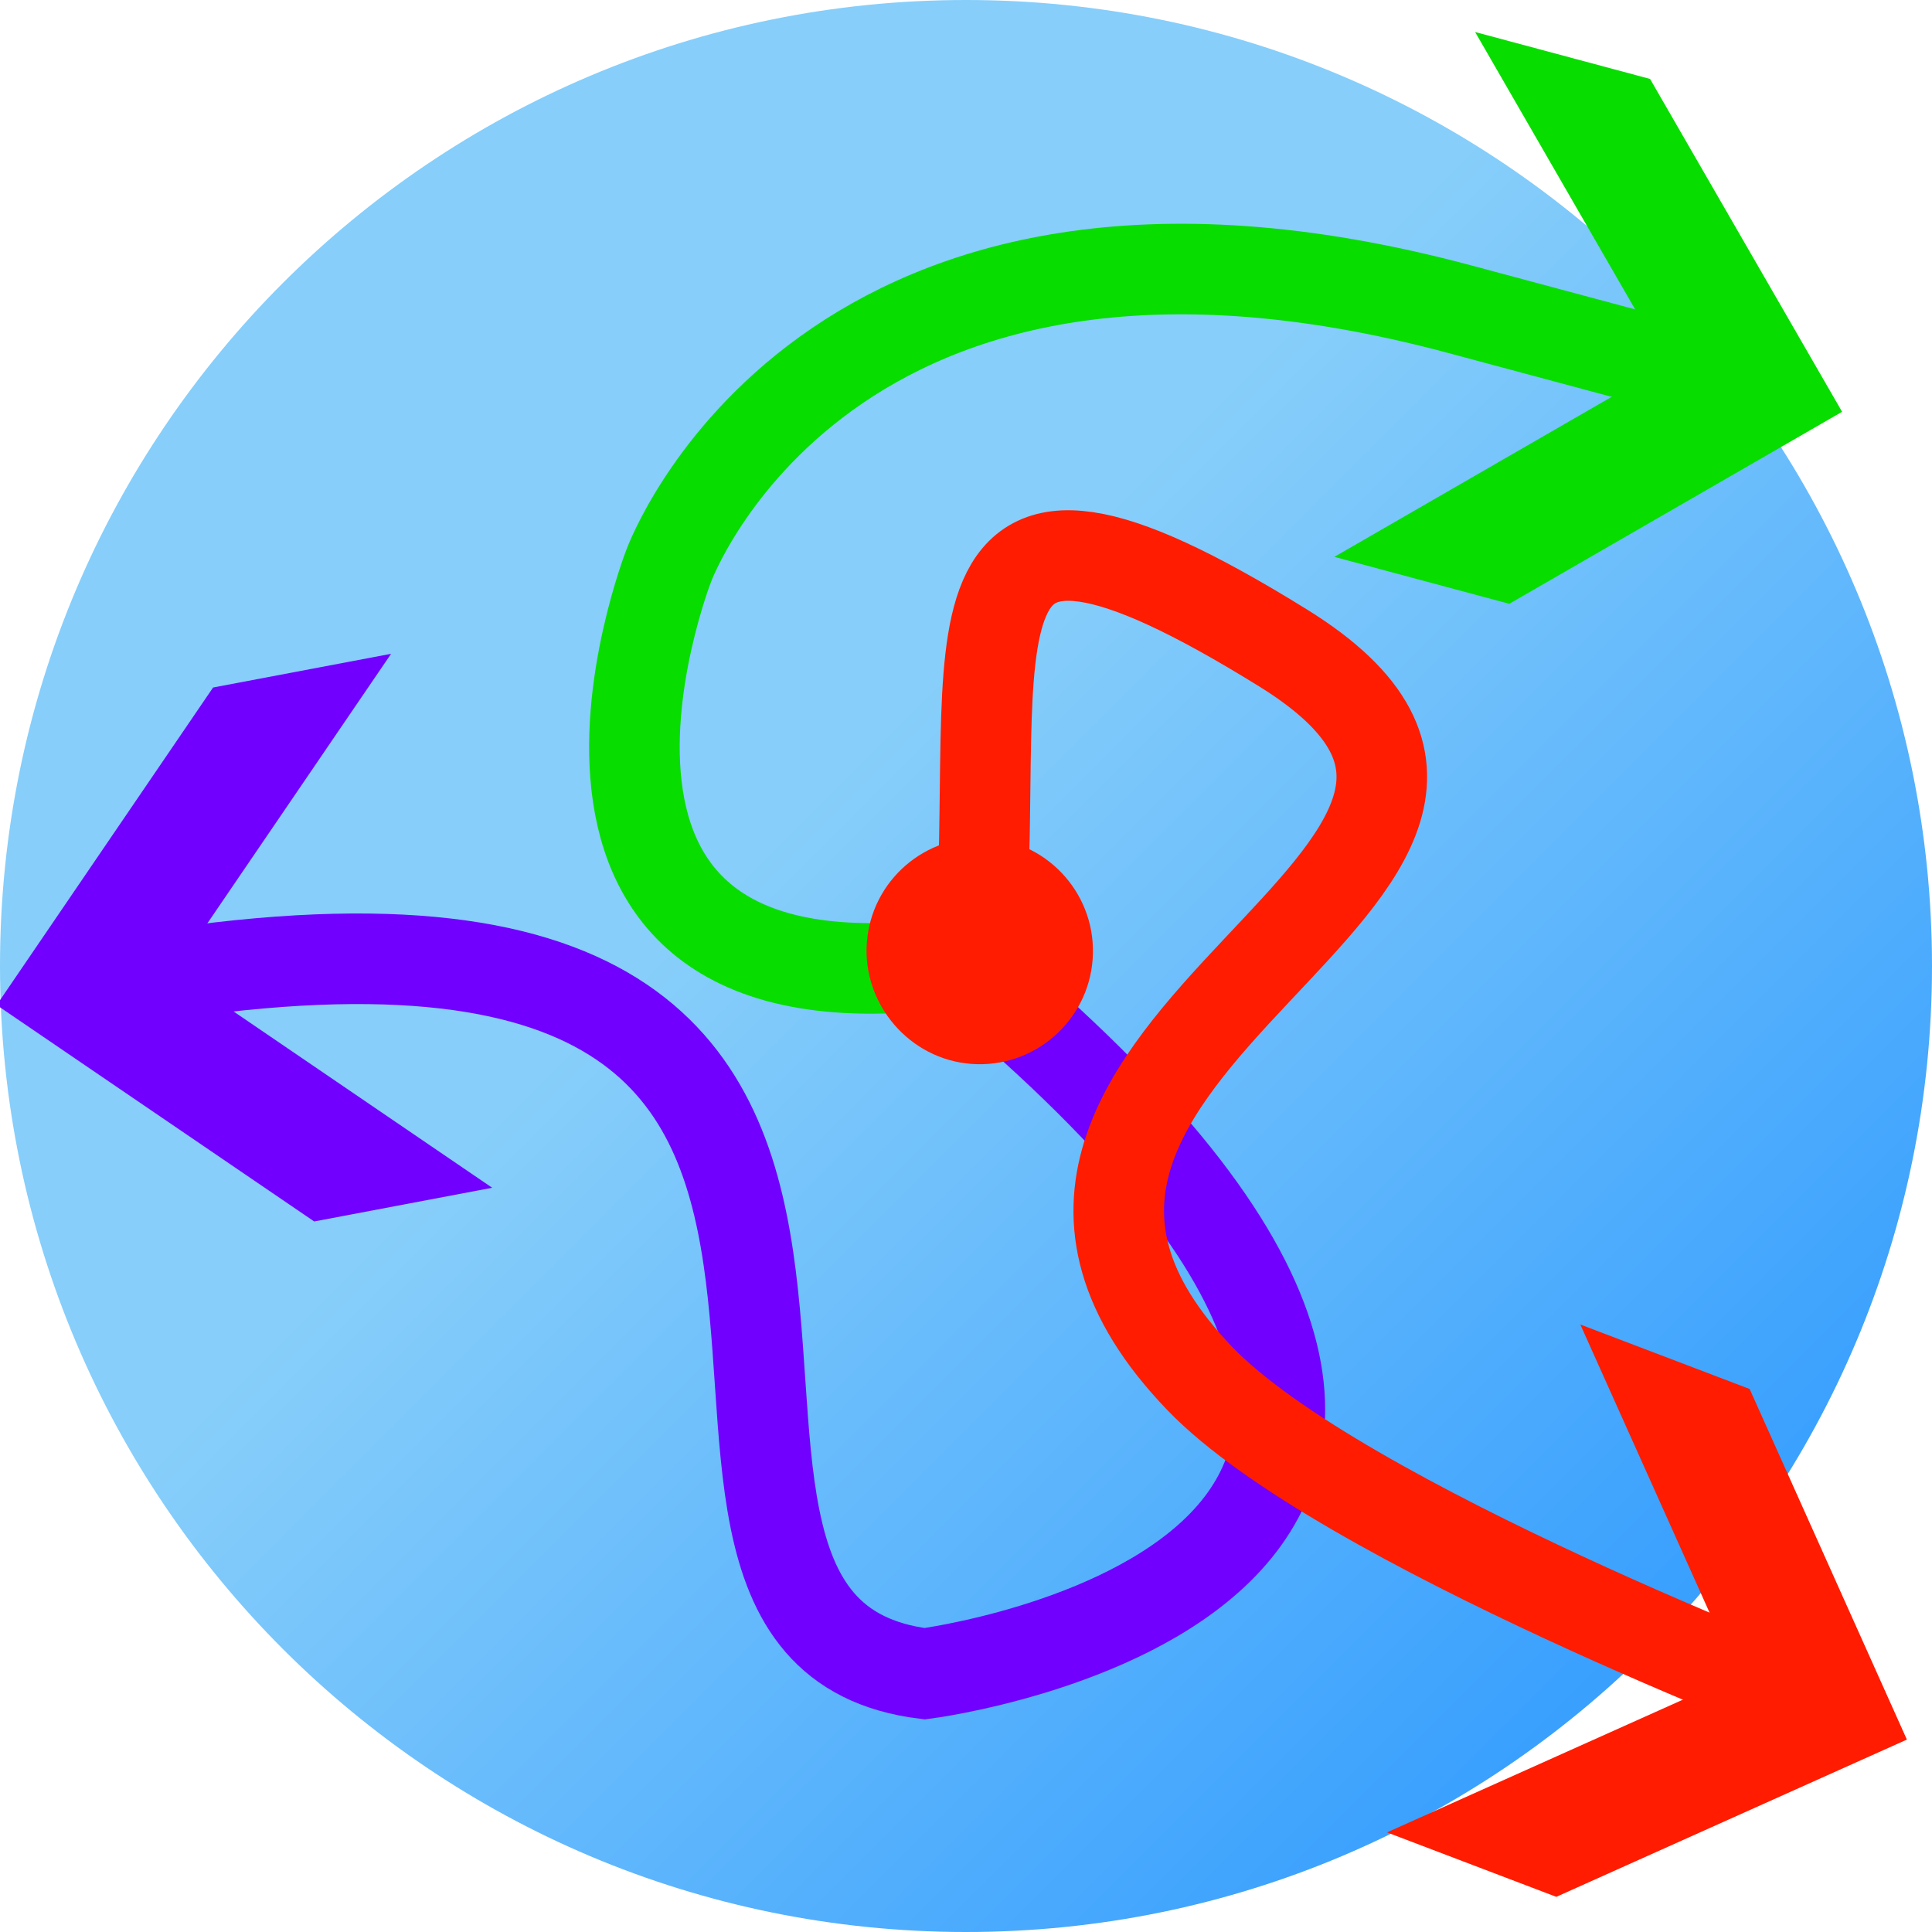
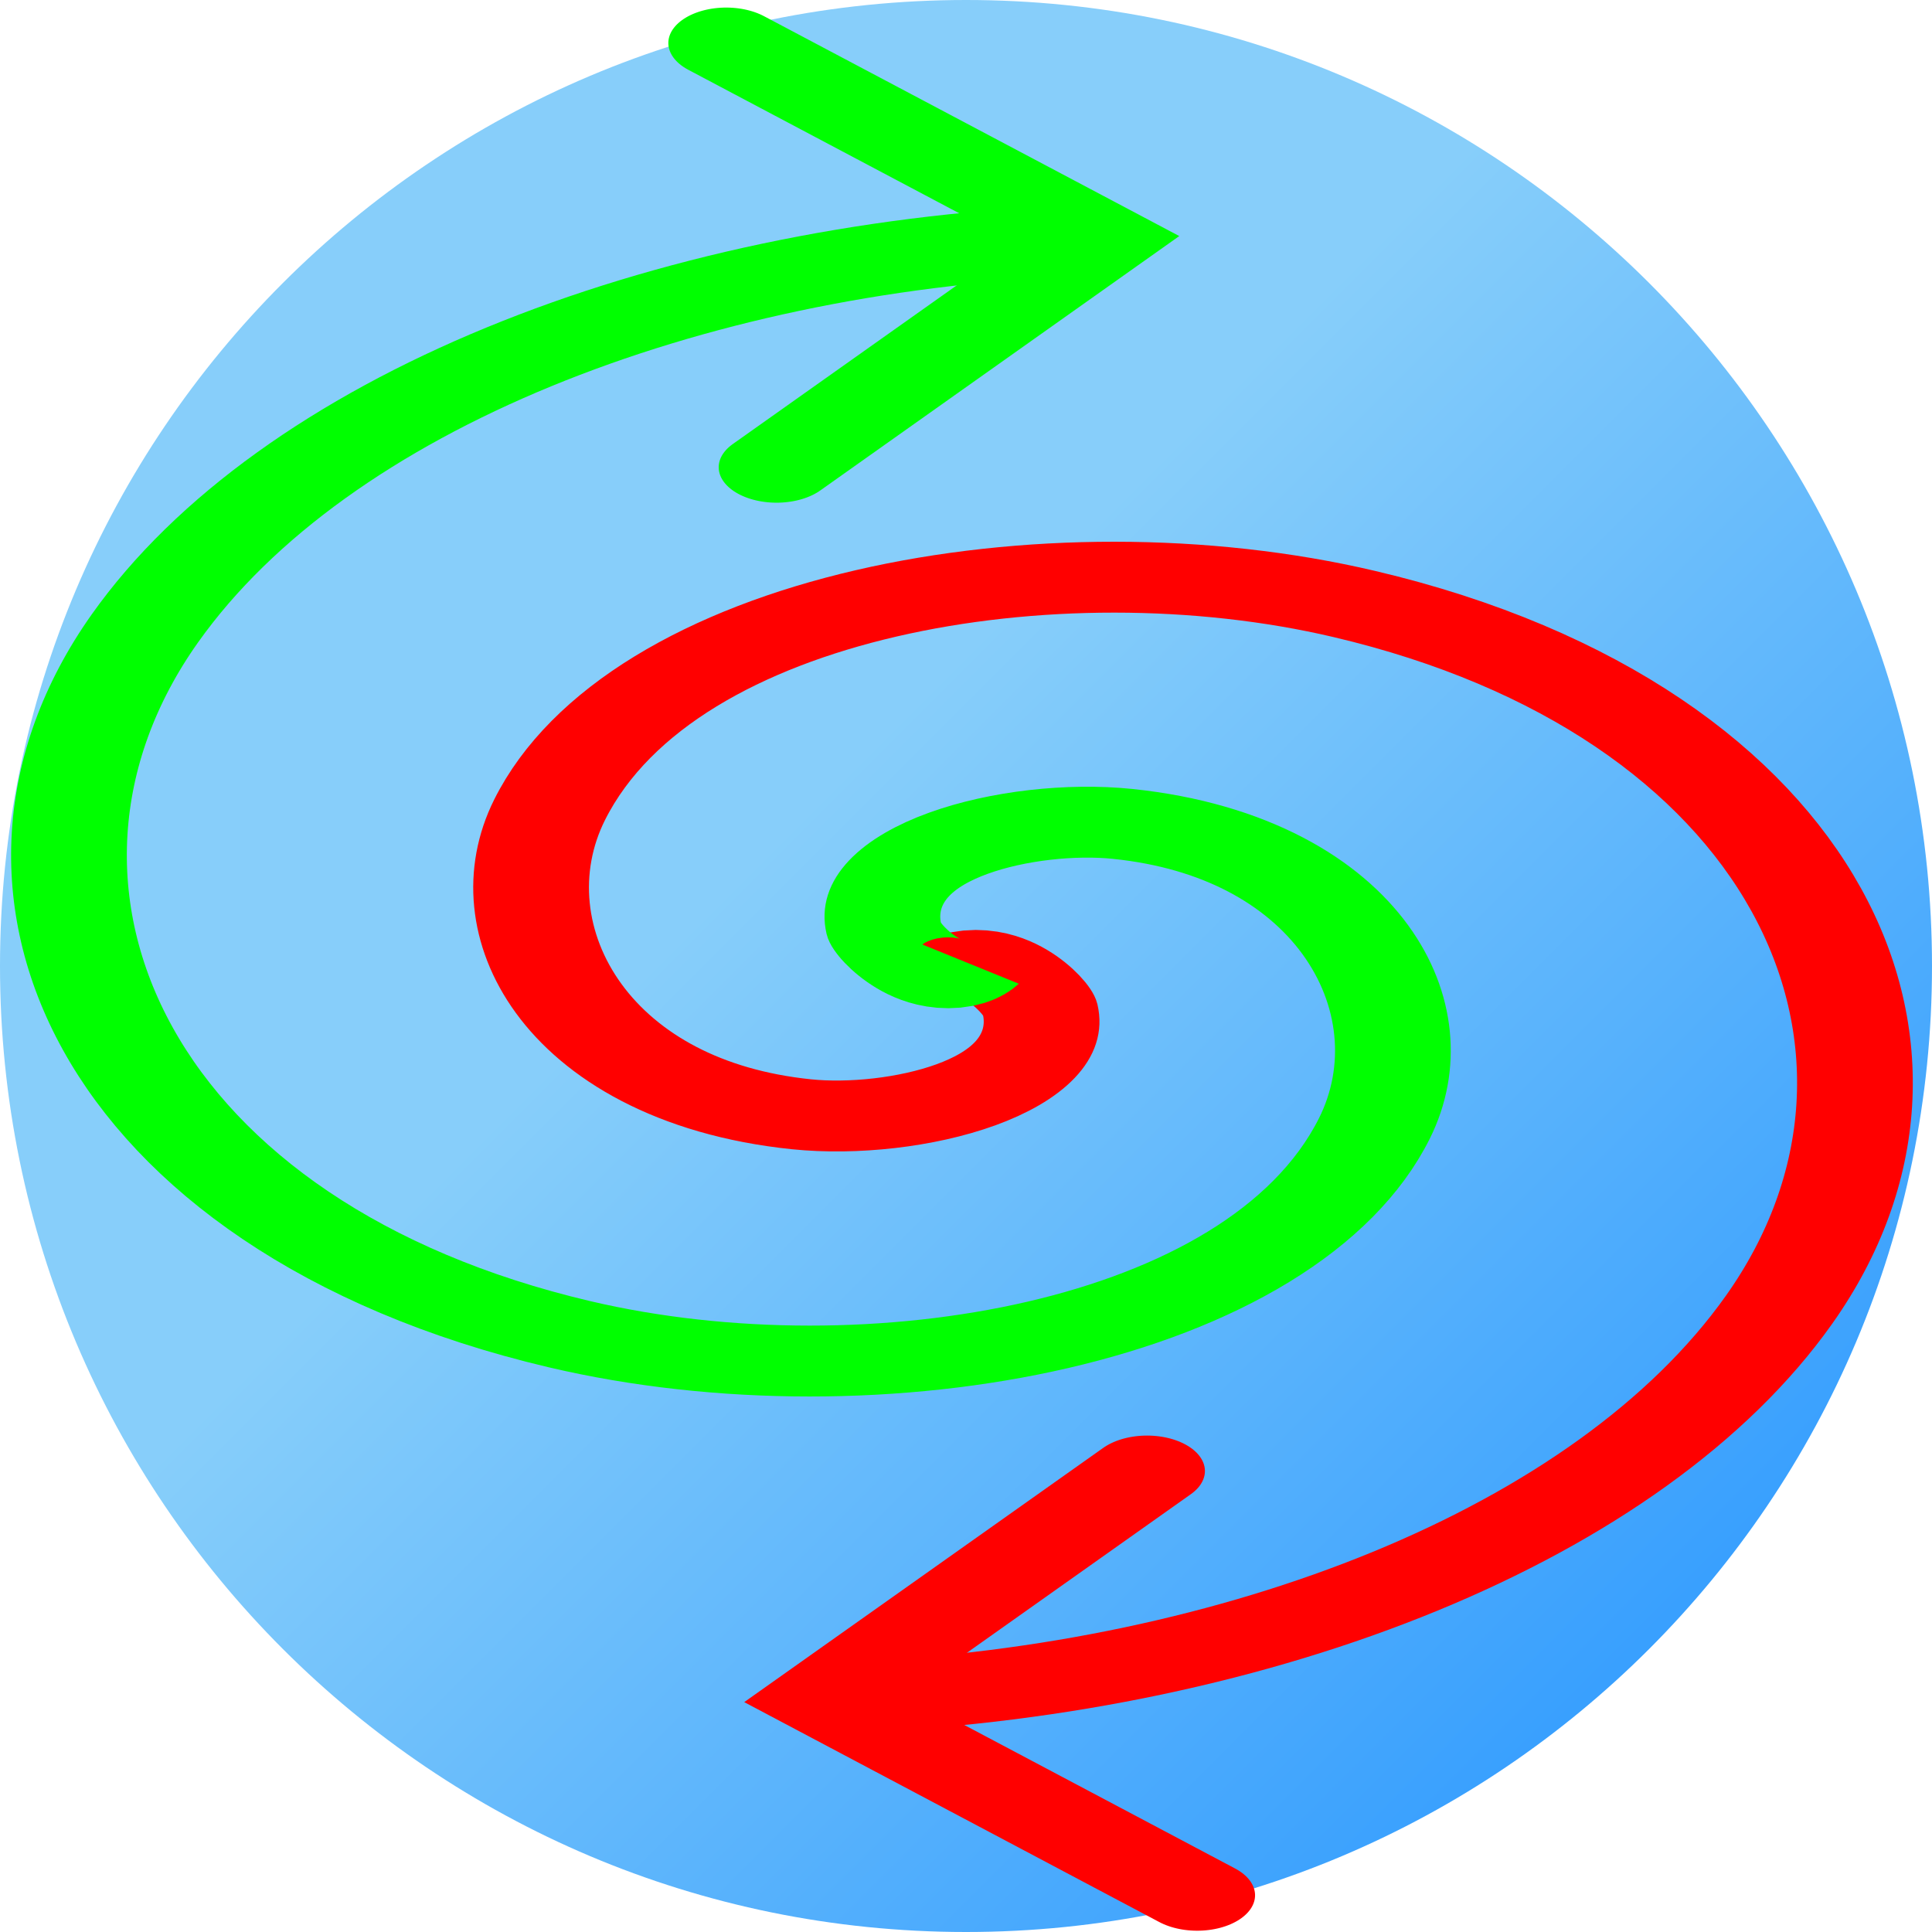
<svg xmlns="http://www.w3.org/2000/svg" width="640" height="640" viewBox="0 0 100 100" version="1.1" id="svg4">
  <defs id="defs4">
-     <marker style="overflow:visible" id="Dot" refX="0" refY="0" orient="auto" markerWidth="0.5" markerHeight="0.5" viewBox="0 0 1 1" preserveAspectRatio="xMidYMid">
-       <path transform="scale(0.5)" style="fill:context-stroke;fill-rule:evenodd;stroke:none" d="M 5,0 C 5,2.76 2.76,5 0,5 -2.76,5 -5,2.76 -5,0 c 0,-2.76 2.3,-5 5,-5 2.76,0 5,2.24 5,5 z" id="path17" />
-     </marker>
-     <marker style="overflow:visible" id="marker9" refX="0" refY="0" orient="auto-start-reverse" markerWidth="1" markerHeight="1" viewBox="0 0 1 1" preserveAspectRatio="xMidYMid">
-       <path style="fill:context-stroke;fill-rule:evenodd;stroke:none" d="m 1,0 -3,3 h -2 l 3,-3 -3,-3 h 2 z" id="path9" />
-     </marker>
-     <marker style="overflow:visible" id="marker7" refX="0" refY="0" orient="auto-start-reverse" markerWidth="1" markerHeight="1" viewBox="0 0 1 1" preserveAspectRatio="xMidYMid">
-       <path style="fill:context-stroke;fill-rule:evenodd;stroke:none" d="m 1,0 -3,3 h -2 l 3,-3 -3,-3 h 2 z" id="path7" />
-     </marker>
-     <marker style="overflow:visible" id="ArrowWideHeavy" refX="0" refY="0" orient="auto-start-reverse" markerWidth="1" markerHeight="1" viewBox="0 0 1 1" preserveAspectRatio="xMidYMid">
-       <path style="fill:context-stroke;fill-rule:evenodd;stroke:none" d="m 1,0 -3,3 h -2 l 3,-3 -3,-3 h 2 z" id="path3" />
+     <marker style="overflow:visible" id="ArrowWideRounded" refX="0" refY="0" orient="auto-start-reverse" markerWidth="1" markerHeight="1" viewBox="0 0 1 1" preserveAspectRatio="xMidYMid">
+       <path style="fill:none;stroke:context-stroke;stroke-width:1;stroke-linecap:round" d="M 3,-3 0,0 3,3" transform="rotate(180,0.125,0)" id="path2" />
    </marker>
    <linearGradient id="globeGradient" x1="10" y1="10" x2="90" y2="90" gradientUnits="userSpaceOnUse" gradientTransform="matrix(1.25,0,0,1.25,-12.5,-12.5)">
      <stop offset="0.418" style="stop-color:#87CEFA;stop-opacity:1" id="stop1" />
      <stop offset="100%" style="stop-color:#1E90FF;stop-opacity:1" id="stop2" />
    </linearGradient>
    <linearGradient id="arrowGradient" x1="0%" y1="0%" x2="100%" y2="0%">
      <stop offset="0%" style="stop-color:#00BFFF;stop-opacity:1" id="stop3" />
      <stop offset="100%" style="stop-color:#4682B4;stop-opacity:1" id="stop4" />
    </linearGradient>
+     <marker style="overflow:visible" id="ArrowWideRounded-3" refX="0" refY="0" orient="auto-start-reverse" markerWidth="1" markerHeight="1" viewBox="0 0 1 1" preserveAspectRatio="xMidYMid">
+       <path style="fill:none;stroke:context-stroke;stroke-width:1;stroke-linecap:round" d="M 3,-3 0,0 3,3" transform="rotate(180,0.125,0)" id="path2-6" />
+     </marker>
  </defs>
  <circle cx="50" cy="50" fill="url(#globeGradient)" id="circle4" style="fill:url(#globeGradient);stroke-width:1.25" r="50" />
-   <path style="fill:none;stroke:#7100ff;stroke-width:4.688;stroke-dasharray:none;stroke-opacity:1;marker-end:url(#ArrowWideHeavy)" d="M 50.196,50.341 C 87.622,81.54 47.863,86.632 47.863,86.632 27.861,84.156 57.6,41.081 4.434,51.148" id="path4" />
-   <path style="fill:none;stroke:#08dd00;stroke-width:4.688;stroke-dasharray:none;stroke-opacity:1;marker-end:url(#marker7)" d="M 51.241,49.504 C 24.814,54.342 34.615,29.28 34.615,29.28 c 0,0 8.065,-22.096 40.943,-13.275 l 15.261,4.094" id="path5" />
-   <path style="fill:none;stroke:#ff1c00;stroke-width:4.688;stroke-dasharray:none;stroke-opacity:1;marker-end:url(#marker9);marker-start:url(#Dot)" d="M 50.711,49.224 C 51.867,33.036 47.738,21.969 66.403,33.532 85.069,45.095 45.425,54.015 62.109,71.359 69.319,78.855 94.319,88.373 94.319,88.373" id="path8" />
+   <path style="fill:none;fill-rule:evenodd;stroke:#ff0000;stroke-width:2.05;stroke-dasharray:none;stroke-opacity:1;marker-end:url(#ArrowWideRounded)" id="path1" d="m 50.711,49.885 c 0.537,-0.809 1.471,0.565 1.537,1.02 0.321,2.246 -2.425,3.338 -4.228,3.035 -3.982,-0.671 -5.527,-5.325 -4.462,-8.803 1.812,-5.914 8.862,-8.025 14.257,-5.952 8.045,3.091 10.785,12.893 7.521,20.409 -2.825,6.506 -9.384,10.697 -16.373,11.203" transform="matrix(2.921982,0,0,1.789943,-98.82969,-38.87462)" />
+   <path style="fill:none;fill-rule:evenodd;stroke:#00ff00;stroke-width:2.05;stroke-dasharray:none;stroke-opacity:1;marker-end:url(#ArrowWideRounded-3)" id="path1-5" d="m 50.711,49.885 c 0.537,-0.809 1.472,0.565 1.537,1.02 0.321,2.246 -2.425,3.339 -4.228,3.035 -3.982,-0.671 -5.527,-5.326 -4.462,-8.804 1.812,-5.915 8.862,-8.025 14.258,-5.953 8.045,3.091 10.785,12.894 7.522,20.41 -2.824,6.503 -9.379,10.695 -16.366,11.203" transform="matrix(-2.921982,0,0,-1.789943,198.4155,139.1944)" />
</svg>
